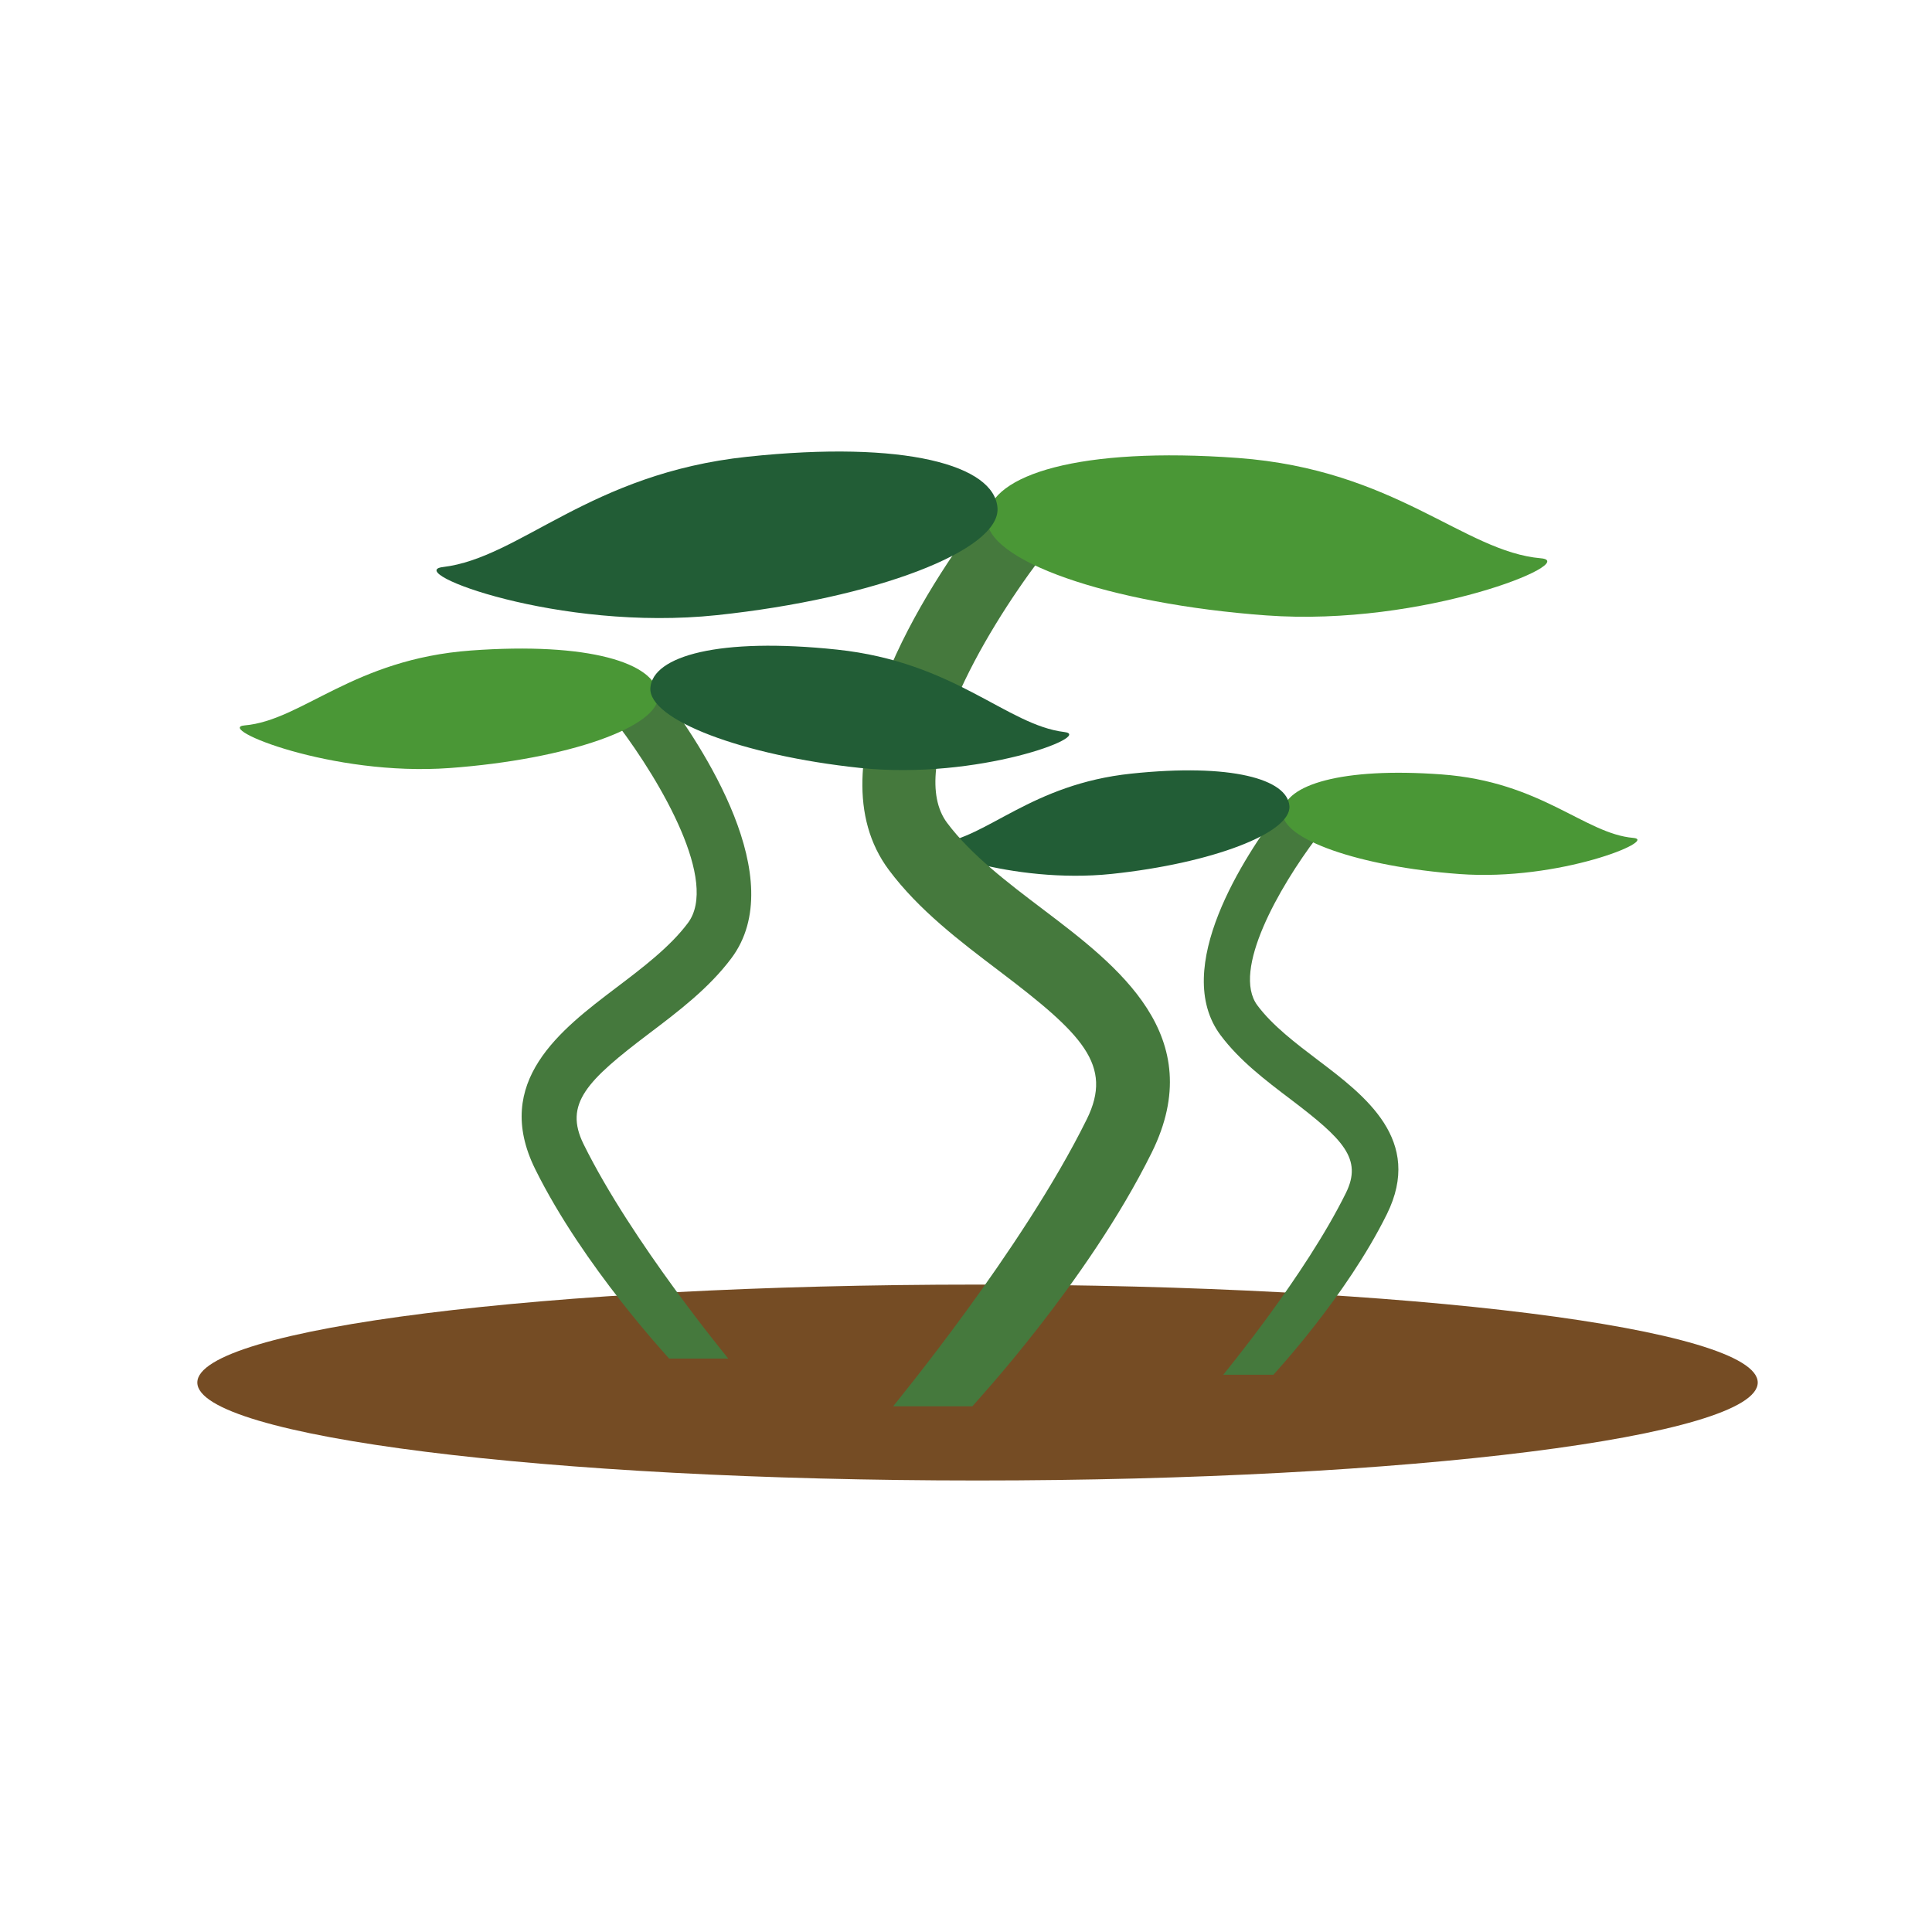
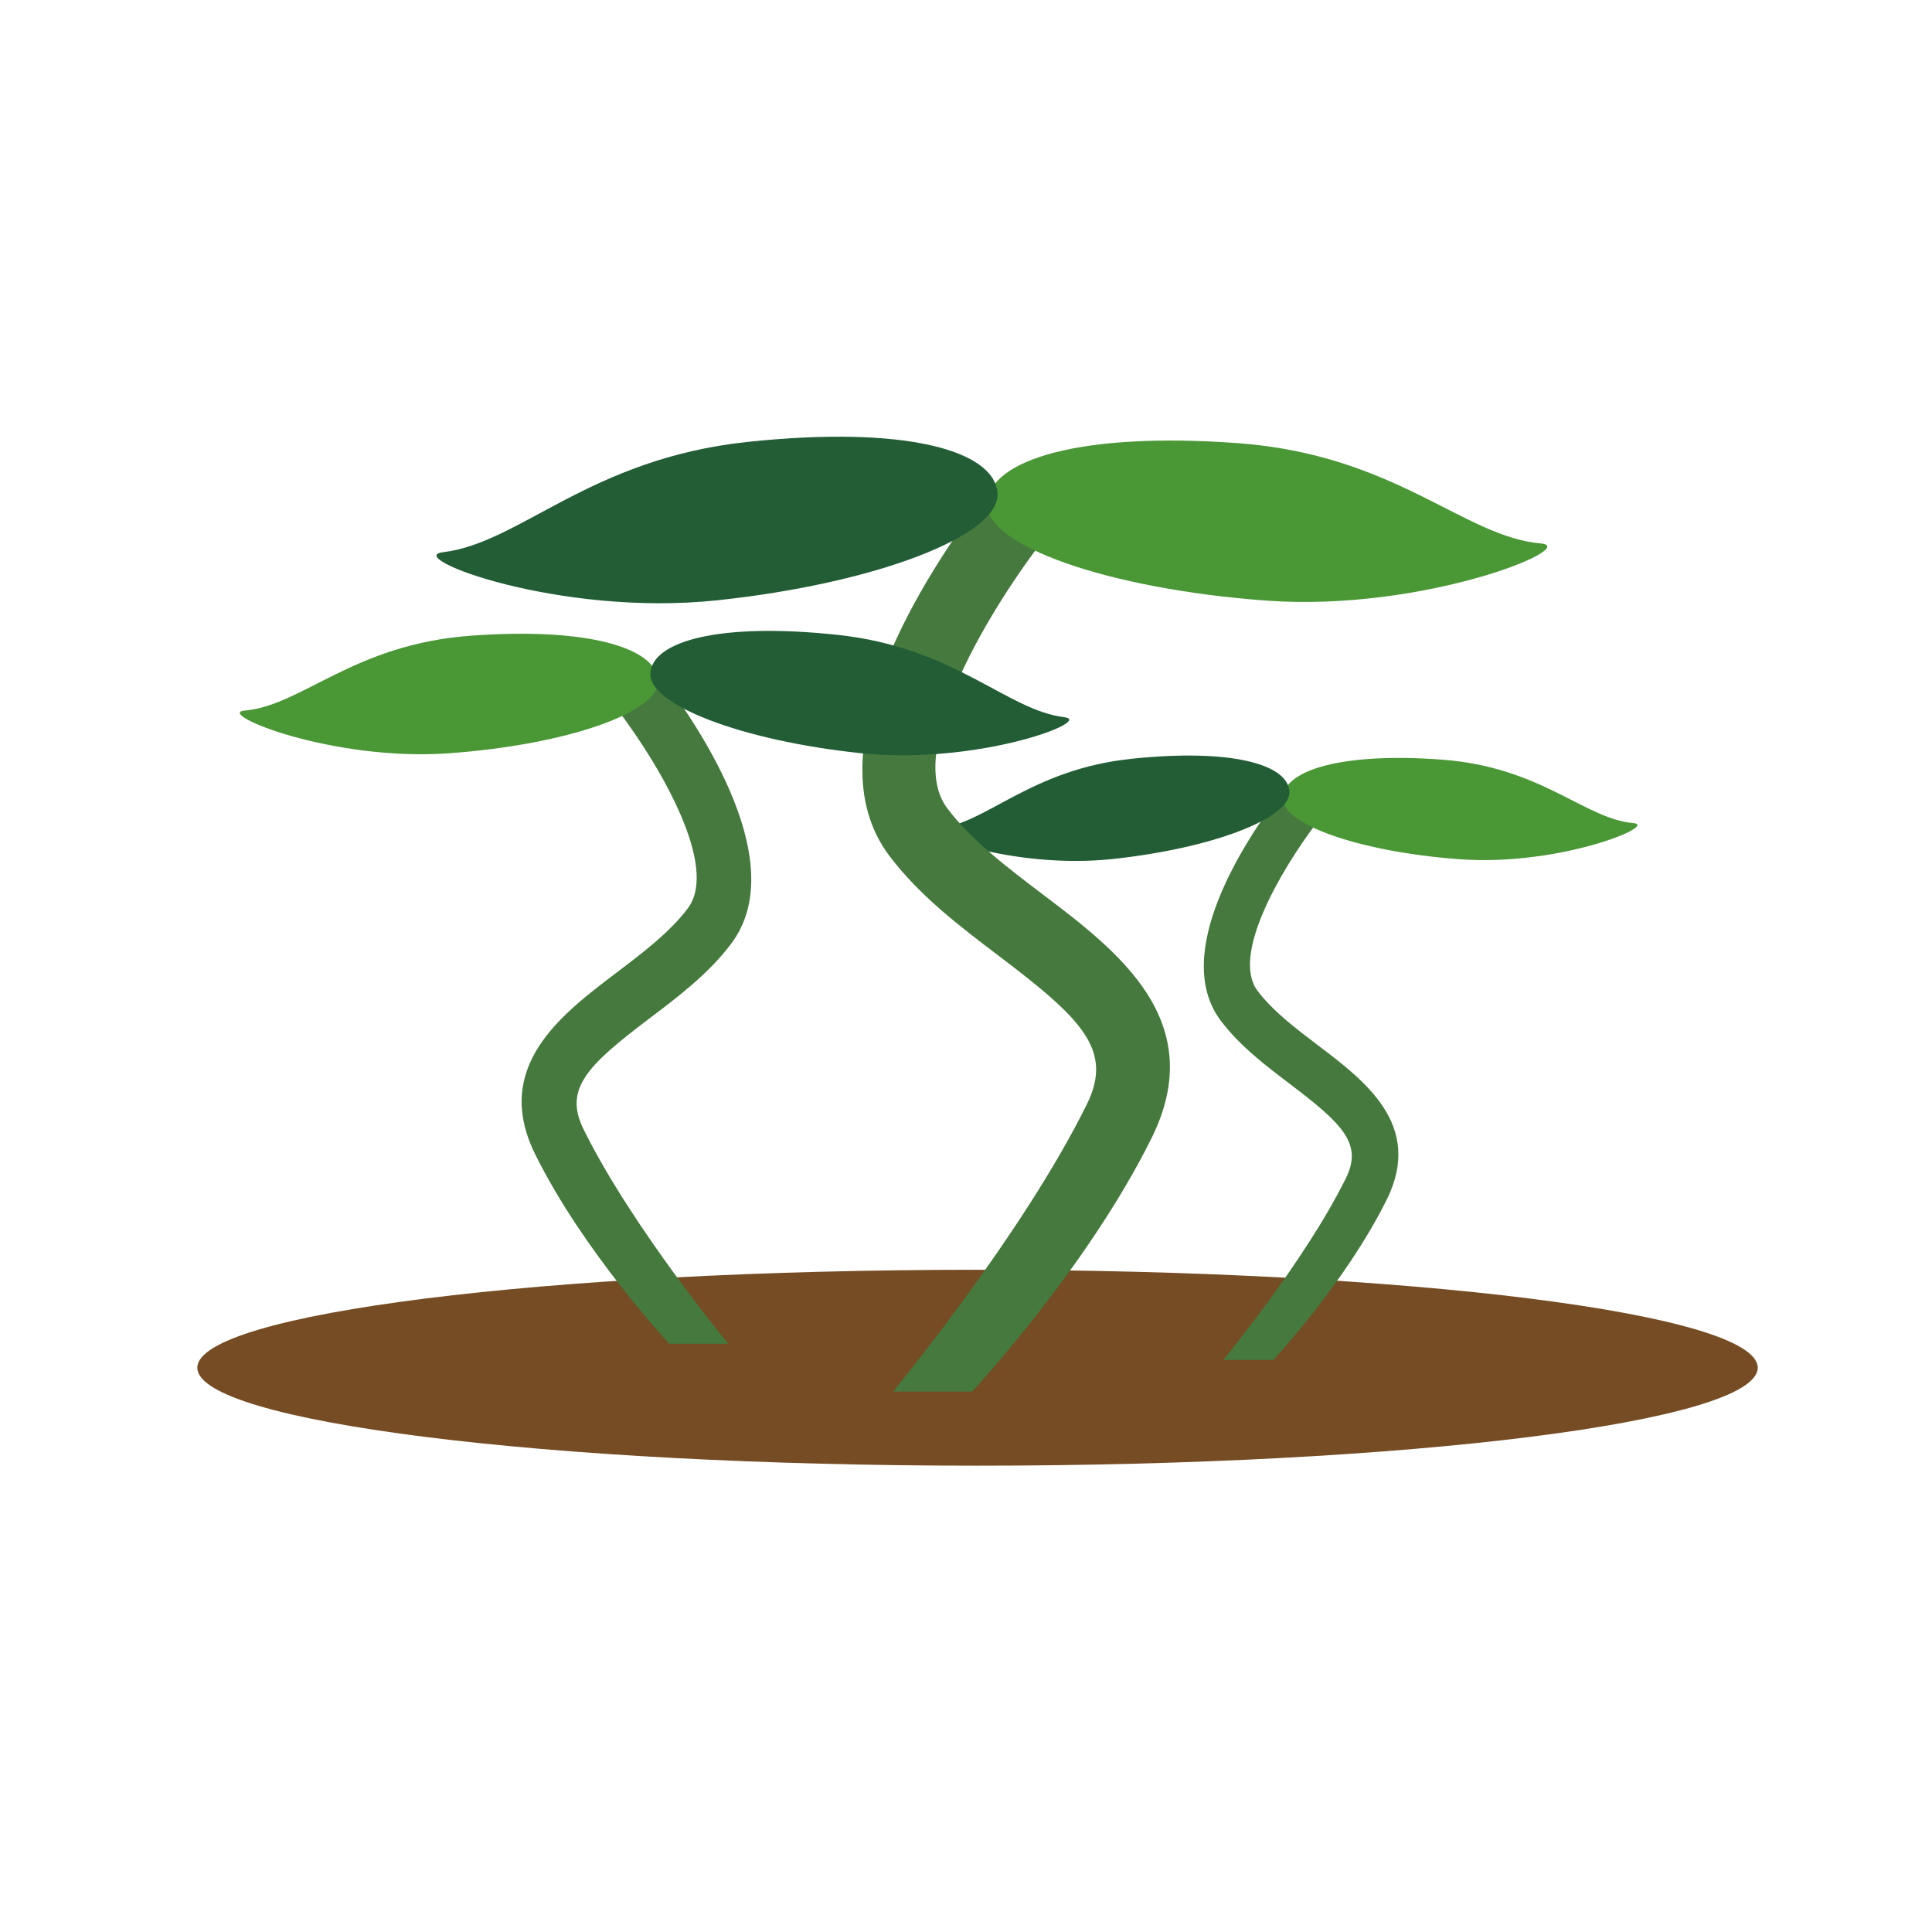
<svg xmlns="http://www.w3.org/2000/svg" version="1.1" id="Layer_1" x="0px" y="0px" viewBox="0 0 3000 3000" style="enable-background:new 0 0 3000 3000;" xml:space="preserve">
  <style type="text/css">
	.st0{fill:#7CFCFC;}
	.st1{fill:#754C24;}
	.st2{fill:#45793D;}
	.st3{fill:#4A9736;}
	.st4{fill:#225D36;}
</style>
  <g>
-     <path class="st0" d="M270.6,245.4" />
-     <ellipse class="st1" cx="1517.9" cy="2146.8" rx="1211.5" ry="152.1" />
+     <path class="st0" d="M270.6,222.4" />
+     <ellipse class="st1" cx="1517.9" cy="2123.8" rx="1211.5" ry="152.1" />
    <g>
-       <path class="st2" d="M1977.4,2134.7h-77.9c0.5-1.1,126.5-152.9,190.4-282.2c26.3-53.2-4.4-83.7-86.1-145.7    c-38.8-29.4-78.9-59.8-108.4-99.2c-77.8-104,37.7-279.1,92.7-351.6c12.9-17,36.7-19.6,52-5.7l0,0c14.1,12.8,16,35,4.2,50.6    c-57.3,76-132.4,206-91.8,260.3c23.5,31.5,59.6,58.8,94.5,85.3c72.8,55.1,163.3,123.8,106.6,238.7    C2090.2,2013.7,1978,2133.5,1977.4,2134.7z M2066.1,1273.7l-26.7-24.2L2066.1,1273.7C2066.1,1273.7,2066.1,1273.7,2066.1,1273.7    L2066.1,1273.7z" />
+       <path class="st2" d="M1977.4,2111.7h-77.9c0.5-1.1,126.5-152.9,190.4-282.2c26.3-53.2-4.4-83.7-86.1-145.7    c-38.8-29.4-78.9-59.8-108.4-99.2c-77.8-104,37.7-279.1,92.7-351.6c12.9-17,36.7-19.6,52-5.7l0,0c14.1,12.8,16,35,4.2,50.6    c-57.3,76-132.4,206-91.8,260.3c23.5,31.5,59.6,58.8,94.5,85.3c72.8,55.1,163.3,123.8,106.6,238.7    C2090.2,1990.7,1978,2110.5,1977.4,2111.7z M2066.1,1250.7l-26.7-24.2L2066.1,1250.7L2066.1,1250.7L2066.1,1250.7z" />
    </g>
-     <path class="st3" d="M2536.3,1301.1c39.6,3.4-114.8,67.5-270,56.1s-278.1-54.5-274.4-96.4c3.7-41.9,91.2-69.7,246.4-58.3   C2393.6,1213.8,2460.5,1294.6,2536.3,1301.1z" />
-     <path class="st4" d="M1457.1,1309.7c-39.6,4.7,113.9,63.7,269.3,47.3c155.4-16.4,278.9-63.6,275.8-105.4   c-3.1-41.8-90.3-66.7-245.7-50.3C1601.1,1217.7,1533,1300.7,1457.1,1309.7z" />
+     <path class="st3" d="M2536.3,1278.1c39.6,3.4-114.8,67.5-270,56.1s-278.1-54.5-274.4-96.4s91.2-69.7,246.4-58.3   C2393.6,1190.8,2460.5,1271.6,2536.3,1278.1z" />
+     <path class="st4" d="M1457.1,1286.7c-39.6,4.7,113.9,63.7,269.3,47.3c155.4-16.4,278.9-63.6,275.8-105.4s-90.3-66.7-245.7-50.3   C1601.1,1194.7,1533,1277.7,1457.1,1286.7z" />
    <g>
-       <path class="st2" d="M1509.9,2183.7h-123c0.8-1.8,199.8-241.5,300.7-445.8c41.5-84.1-6.9-132.3-136-230.1    c-61.2-46.4-124.6-94.4-171.2-156.7c-123-164.3,59.5-440.8,146.5-555.4c20.4-26.8,57.9-30.9,82.2-9l0,0    c22.3,20.2,25.3,55.2,6.7,80c-90.6,120.1-209.2,325.4-145.1,411.1c37.2,49.7,94.2,92.9,149.4,134.7    c114.9,87.1,258,195.5,168.4,377C1688,1992.6,1510.7,2181.9,1509.9,2183.7z M1650,823.6l-42.2-38.2L1650,823.6    C1650,823.6,1650,823.6,1650,823.6L1650,823.6z" />
+       <path class="st2" d="M1509.9,2160.7h-123c0.8-1.8,199.8-241.5,300.7-445.8c41.5-84.1-6.9-132.3-136-230.1    c-61.2-46.4-124.6-94.4-171.2-156.7c-123-164.3,59.5-440.8,146.5-555.4c20.4-26.8,57.9-30.9,82.2-9l0,0    c22.3,20.2,25.3,55.2,6.7,80c-90.6,120.1-209.2,325.4-145.1,411.1c37.2,49.7,94.2,92.9,149.4,134.7    c114.9,87.1,258,195.5,168.4,377C1688,1969.6,1510.7,2158.9,1509.9,2160.7z M1650,800.6l-42.2-38.2L1650,800.6L1650,800.6    L1650,800.6z" />
    </g>
-     <path class="st3" d="M2392.7,866.9c62.5,5.4-181.3,106.6-426.5,88.7s-439.2-86.1-433.5-152.3c5.8-66.2,144.1-110.1,389.3-92.2   C2167.2,729.1,2272.9,856.6,2392.7,866.9z" />
-     <path class="st4" d="M687.8,880.5c-62.6,7.4,179.9,100.6,425.4,74.7c245.5-26,440.6-100.5,435.7-166.6   c-4.8-66-142.6-105.4-388.1-79.4C915.3,735.2,807.8,866.2,687.8,880.5z" />
+     <path class="st3" d="M2392.7,843.9c62.5,5.4-181.3,106.6-426.5,88.7s-439.2-86.1-433.5-152.3c5.8-66.2,144.1-110.1,389.3-92.2   C2167.2,706.1,2272.9,833.6,2392.7,843.9z" />
+     <path class="st4" d="M687.8,857.5c-62.6,7.4,179.9,100.6,425.4,74.7c245.5-26,440.6-100.5,435.7-166.6   c-4.8-66-142.6-105.4-388.1-79.4C915.3,712.2,807.8,843.2,687.8,857.5z" />
    <g>
-       <path class="st2" d="M831,1815.3c-66.9-135.5,39.9-216.5,125.7-281.5c41.2-31.2,83.8-63.5,111.5-100.6    c47.9-64-40.7-217.3-108.3-307c-13.9-18.5-11.7-44.7,5-59.7l0,0c18.1-16.4,46.1-13.3,61.4,6.7c65,85.6,201.2,292,109.4,414.7    c-34.8,46.5-82.1,82.4-127.9,117c-96.4,73-132.6,109-101.6,171.8c75.3,152.5,223.9,331.5,224.6,332.9H1039    C1038.4,2108.3,906,1967,831,1815.3z M934.4,1094.1C934.4,1094.1,934.4,1094.1,934.4,1094.1l31.5-28.5L934.4,1094.1L934.4,1094.1z    " />
+       <path class="st2" d="M831,1792.3c-66.9-135.5,39.9-216.5,125.7-281.5c41.2-31.2,83.8-63.5,111.5-100.6    c47.9-64-40.7-217.3-108.3-307c-13.9-18.5-11.7-44.7,5-59.7l0,0c18.1-16.4,46.1-13.3,61.4,6.7c65,85.6,201.2,292,109.4,414.7    c-34.8,46.5-82.1,82.4-127.9,117c-96.4,73-132.6,109-101.6,171.8c75.3,152.5,223.9,331.5,224.6,332.9H1039    C1038.4,2085.3,906,1944,831,1792.3z M934.4,1071.1L934.4,1071.1l31.5-28.5L934.4,1071.1L934.4,1071.1z" />
    </g>
-     <path class="st3" d="M731.3,1010.1c183.1-13.4,286.4,19.4,290.7,68.8c4.3,49.4-140.6,100.3-323.7,113.7   c-183.1,13.4-365.2-62.2-318.5-66.2C469.2,1118.7,548.2,1023.5,731.3,1010.1z" />
-     <path class="st4" d="M1299.7,1008.7c-183.3-19.4-286.2,10-289.8,59.3c-3.6,49.3,142,105,325.3,124.4   c183.3,19.4,364.4-50.2,317.6-55.7C1563.3,1126,1483,1028.1,1299.7,1008.7z" />
+     <path class="st3" d="M731.3,987.1c183.1-13.4,286.4,19.4,290.7,68.8s-140.6,100.3-323.7,113.7c-183.1,13.4-365.2-62.2-318.5-66.2   C469.2,1095.7,548.2,1000.5,731.3,987.1z" />
+     <path class="st4" d="M1299.7,985.7c-183.3-19.4-286.2,10-289.8,59.3c-3.6,49.3,142,105,325.3,124.4s364.4-50.2,317.6-55.7   C1563.3,1103,1483,1005.1,1299.7,985.7z" />
  </g>
</svg>
